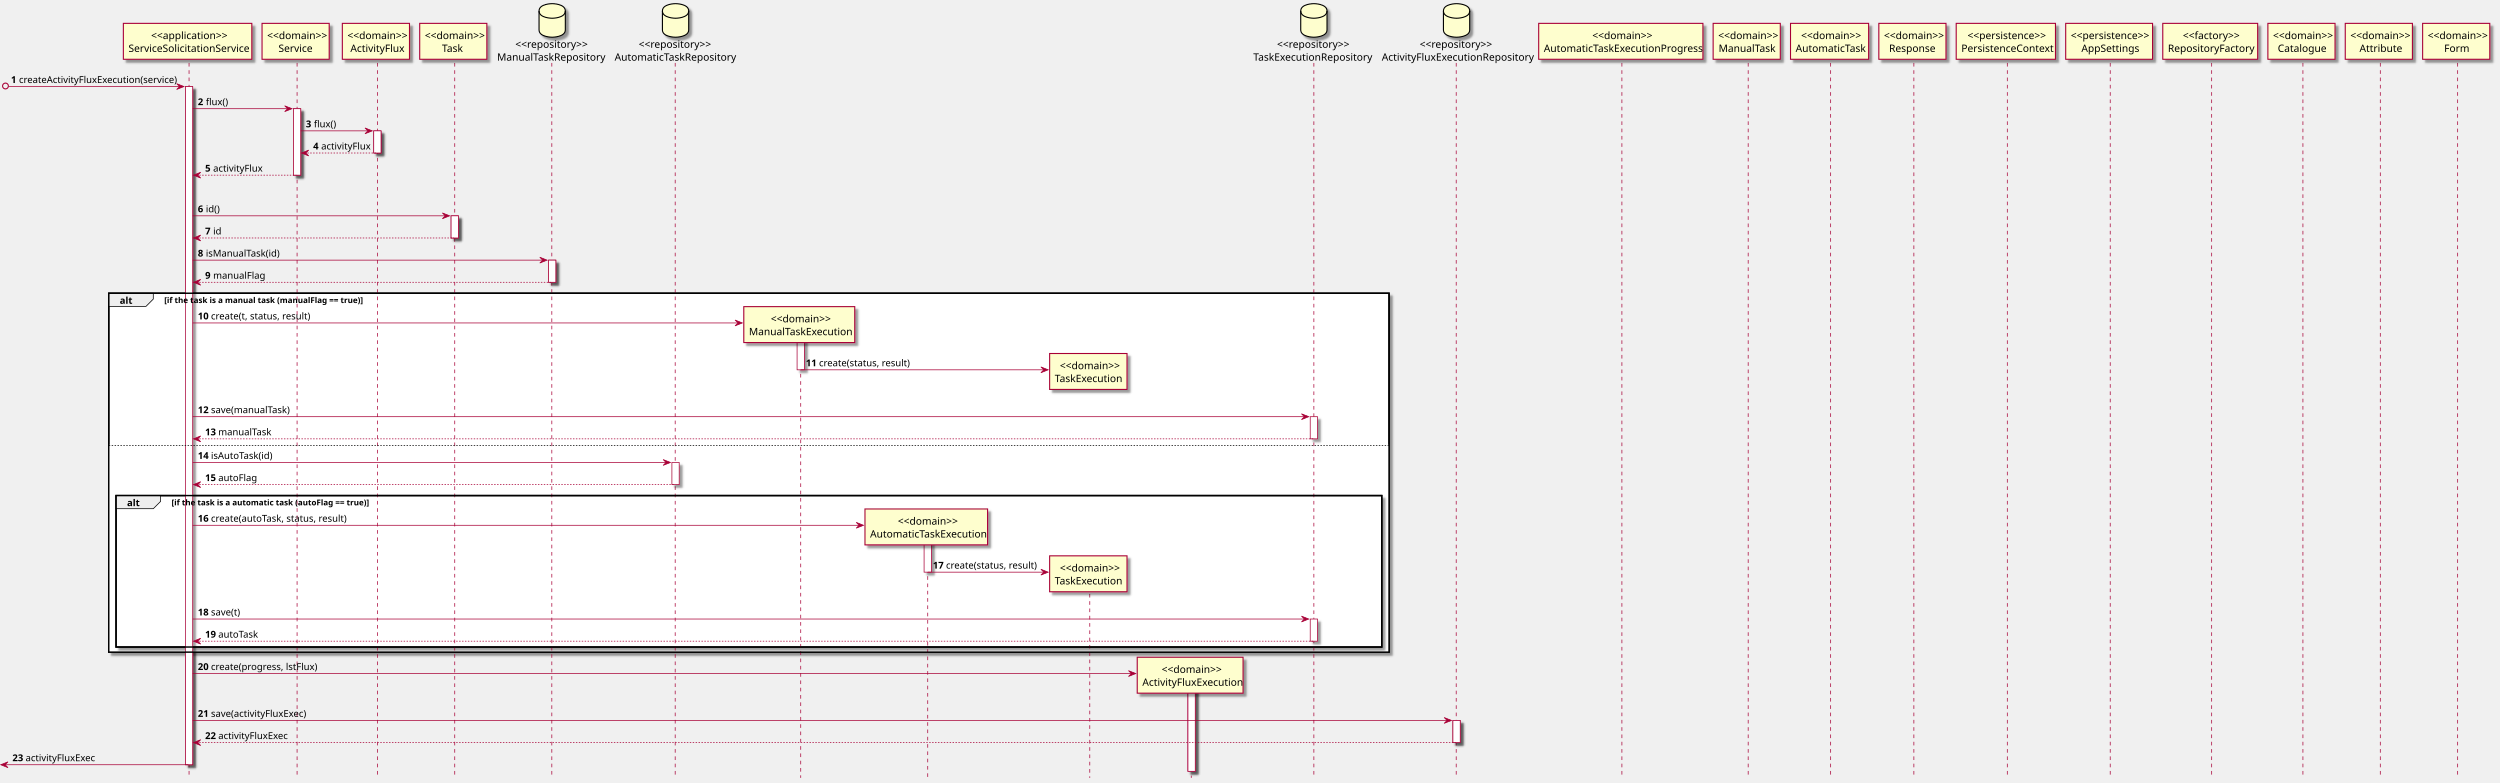
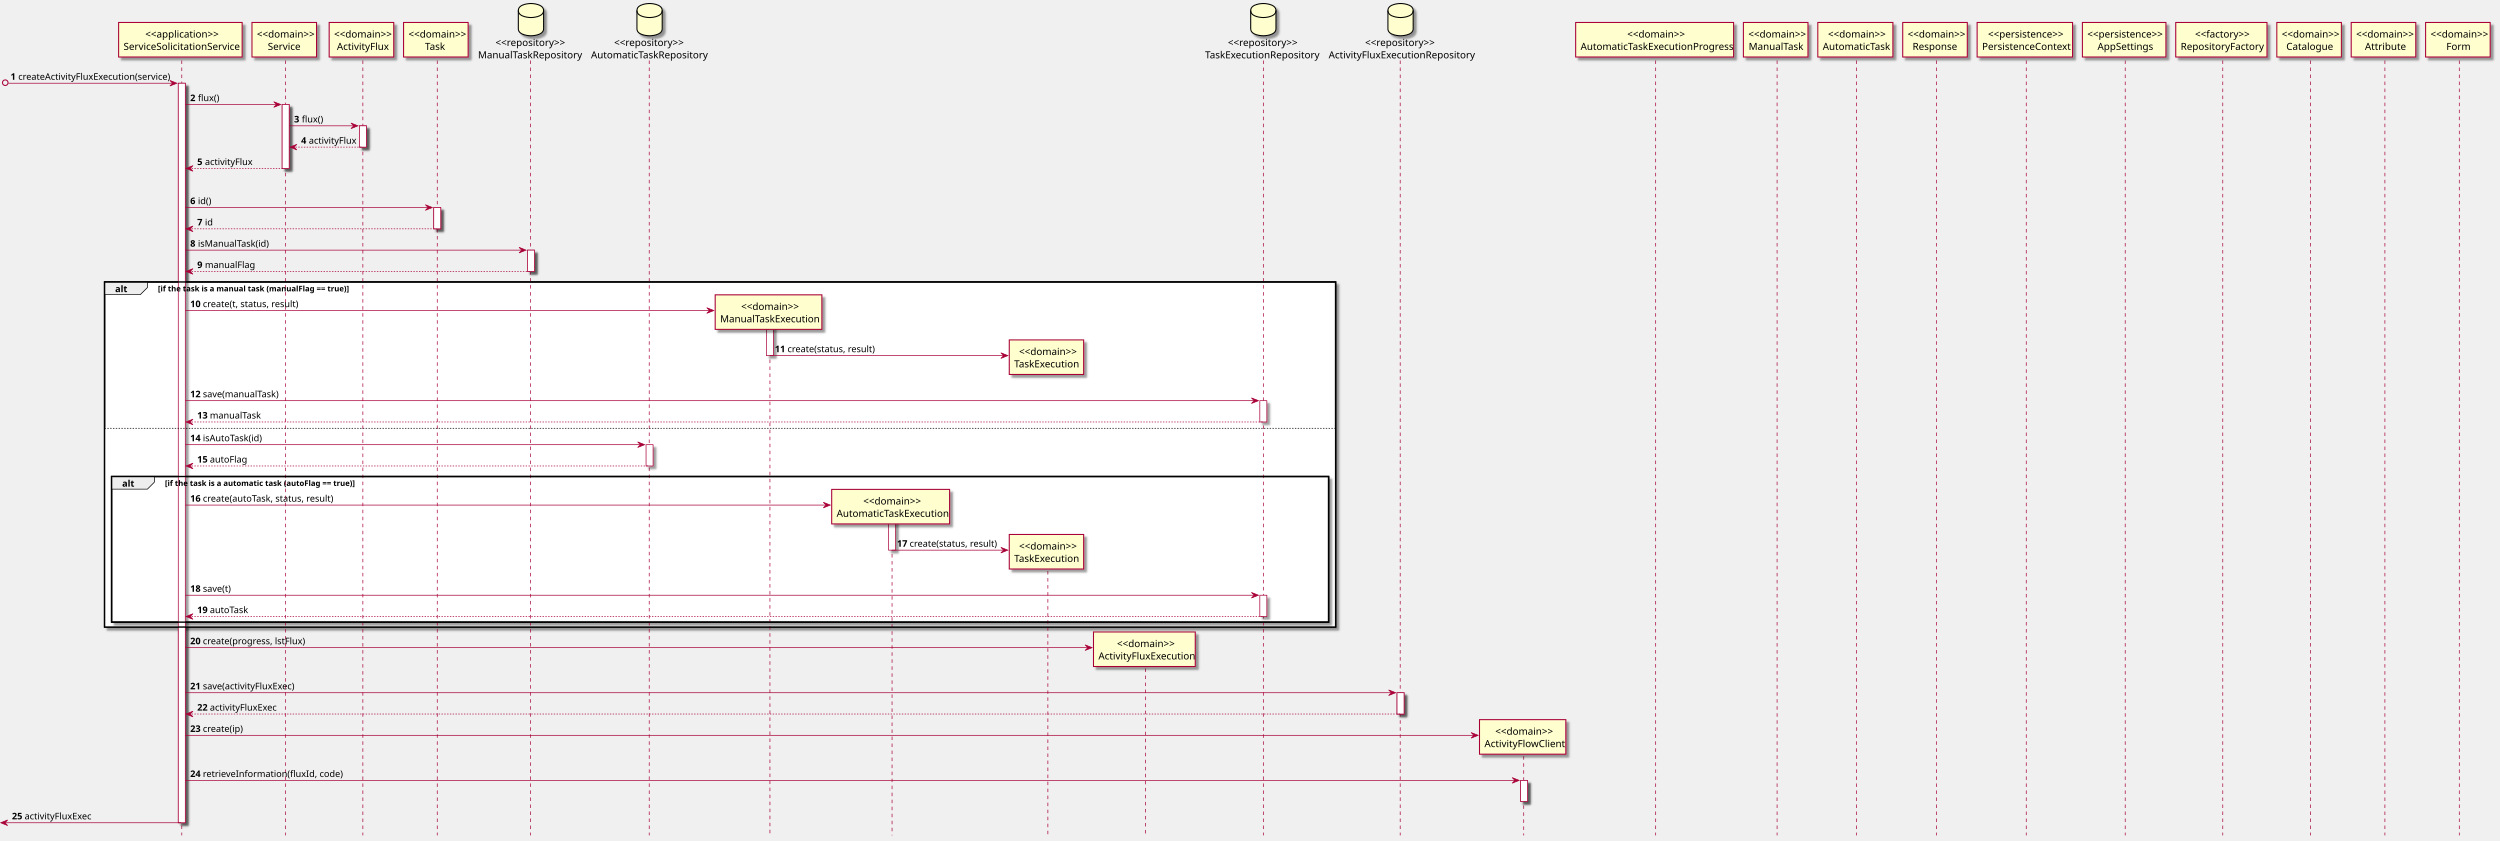
- <svg xmlns="http://www.w3.org/2000/svg" contentScriptType="application/ecmascript" contentStyleType="text/css" height="1072px" preserveAspectRatio="none" style="width:3425px;height:1072px;background:#FFFFFF;" version="1.1" viewBox="0 0 3425 1072" width="3425px" zoomAndPan="magnify">
+ <svg xmlns="http://www.w3.org/2000/svg" contentScriptType="application/ecmascript" contentStyleType="text/css" height="1197px" preserveAspectRatio="none" style="width:3562px;height:1197px;background:#FFFFFF;" version="1.1" viewBox="0 0 3562 1197" width="3562px" zoomAndPan="magnify">
  <defs>
-     <filter height="300%" id="f1fd97ewjuemfu" width="300%" x="-1" y="-1">
+     <filter height="300%" id="fqkq7a9bx0jxp" width="300%" x="-1" y="-1">
      <feGaussianBlur result="blurOut" stdDeviation="2.0" />
      <feColorMatrix in="blurOut" result="blurOut2" type="matrix" values="0 0 0 0 0 0 0 0 0 0 0 0 0 0 0 0 0 0 .4 0" />
      <feOffset dx="4.0" dy="4.0" in="blurOut2" result="blurOut3" />
      <feBlend in="SourceGraphic" in2="blurOut3" mode="normal" />
    </filter>
  </defs>
  <g>
-     <rect fill="#FFFFFF" filter="url(#f1fd97ewjuemfu)" height="929.125" style="stroke:#A80036;stroke-width:1.0;" width="10" x="254" y="118.57" />
-     <rect fill="#FFFFFF" filter="url(#f1fd97ewjuemfu)" height="91.055" style="stroke:#A80036;stroke-width:1.0;" width="10" x="402" y="148.922" />
-     <rect fill="#FFFFFF" filter="url(#f1fd97ewjuemfu)" height="30.352" style="stroke:#A80036;stroke-width:1.0;" width="10" x="512" y="179.273" />
-     <rect fill="#FFFFFF" filter="url(#f1fd97ewjuemfu)" height="30.352" style="stroke:#A80036;stroke-width:1.0;" width="10" x="618" y="295.68" />
-     <rect fill="#FFFFFF" filter="url(#f1fd97ewjuemfu)" height="30.352" style="stroke:#A80036;stroke-width:1.0;" width="10" x="751.5" y="356.383" />
-     <rect fill="#FFFFFF" filter="url(#f1fd97ewjuemfu)" height="30.352" style="stroke:#A80036;stroke-width:1.0;" width="10" x="920.5" y="633.578" />
-     <rect fill="#FFFFFF" filter="url(#f1fd97ewjuemfu)" height="54.219" style="stroke:#A80036;stroke-width:1.0;" width="10" x="1092" y="452.438" />
-     <rect fill="#FFFFFF" filter="url(#f1fd97ewjuemfu)" height="54.219" style="stroke:#A80036;stroke-width:1.0;" width="10" x="1266" y="729.633" />
-     <rect fill="#FFFFFF" filter="url(#f1fd97ewjuemfu)" height="123.922" style="stroke:#A80036;stroke-width:1.0;" width="10" x="1627.5" y="932.773" />
-     <rect fill="#FFFFFF" filter="url(#f1fd97ewjuemfu)" height="30.352" style="stroke:#A80036;stroke-width:1.0;" width="10" x="1795" y="570.875" />
-     <rect fill="#FFFFFF" filter="url(#f1fd97ewjuemfu)" height="30.352" style="stroke:#A80036;stroke-width:1.0;" width="10" x="1795" y="848.07" />
-     <rect fill="#FFFFFF" filter="url(#f1fd97ewjuemfu)" height="30.352" style="stroke:#A80036;stroke-width:1.0;" width="10" x="1990.5" y="986.992" />
-     <rect fill="#FFFFFF" filter="url(#f1fd97ewjuemfu)" height="491.688" style="stroke:#000000;stroke-width:2.0;" width="1754" x="149" y="401.734" />
+     <rect fill="#FFFFFF" filter="url(#fqkq7a9bx0jxp)" height="1053.695" style="stroke:#A80036;stroke-width:1.0;" width="10" x="254" y="118.57" />
+     <rect fill="#FFFFFF" filter="url(#fqkq7a9bx0jxp)" height="91.055" style="stroke:#A80036;stroke-width:1.0;" width="10" x="402" y="148.922" />
+     <rect fill="#FFFFFF" filter="url(#fqkq7a9bx0jxp)" height="30.352" style="stroke:#A80036;stroke-width:1.0;" width="10" x="512" y="179.273" />
+     <rect fill="#FFFFFF" filter="url(#fqkq7a9bx0jxp)" height="30.352" style="stroke:#A80036;stroke-width:1.0;" width="10" x="618" y="295.68" />
+     <rect fill="#FFFFFF" filter="url(#fqkq7a9bx0jxp)" height="30.352" style="stroke:#A80036;stroke-width:1.0;" width="10" x="751.5" y="356.383" />
+     <rect fill="#FFFFFF" filter="url(#fqkq7a9bx0jxp)" height="30.352" style="stroke:#A80036;stroke-width:1.0;" width="10" x="920.5" y="633.578" />
+     <rect fill="#FFFFFF" filter="url(#fqkq7a9bx0jxp)" height="54.219" style="stroke:#A80036;stroke-width:1.0;" width="10" x="1092" y="452.438" />
+     <rect fill="#FFFFFF" filter="url(#fqkq7a9bx0jxp)" height="54.219" style="stroke:#A80036;stroke-width:1.0;" width="10" x="1266" y="729.633" />
+     <rect fill="#FFFFFF" filter="url(#fqkq7a9bx0jxp)" height="30.352" style="stroke:#A80036;stroke-width:1.0;" width="10" x="1795" y="570.875" />
+     <rect fill="#FFFFFF" filter="url(#fqkq7a9bx0jxp)" height="30.352" style="stroke:#A80036;stroke-width:1.0;" width="10" x="1795" y="848.07" />
+     <rect fill="#FFFFFF" filter="url(#fqkq7a9bx0jxp)" height="30.352" style="stroke:#A80036;stroke-width:1.0;" width="10" x="1990.5" y="986.992" />
+     <rect fill="#FFFFFF" filter="url(#fqkq7a9bx0jxp)" height="30" style="stroke:#A80036;stroke-width:1.0;" width="10" x="2166.5" y="1111.914" />
+     <rect fill="#FFFFFF" filter="url(#fqkq7a9bx0jxp)" height="491.688" style="stroke:#000000;stroke-width:2.0;" width="1754" x="149" y="401.734" />
    <rect fill="#FFFFFF" height="284.195" style="stroke:none;stroke-width:1.0;" width="1754" x="149" y="609.227" />
-     <rect fill="#FFFFFF" filter="url(#f1fd97ewjuemfu)" height="207.492" style="stroke:#000000;stroke-width:2.0;" width="1734" x="159" y="678.93" />
-     <line style="stroke:#A80036;stroke-width:1.0;stroke-dasharray:5.0,5.0;" x1="259" x2="259" y1="86.219" y2="1065.695" />
-     <line style="stroke:#A80036;stroke-width:1.0;stroke-dasharray:5.0,5.0;" x1="407" x2="407" y1="86.219" y2="1065.695" />
-     <line style="stroke:#A80036;stroke-width:1.0;stroke-dasharray:5.0,5.0;" x1="517" x2="517" y1="86.219" y2="1065.695" />
-     <line style="stroke:#A80036;stroke-width:1.0;stroke-dasharray:5.0,5.0;" x1="623" x2="623" y1="86.219" y2="1065.695" />
-     <line style="stroke:#A80036;stroke-width:1.0;stroke-dasharray:5.0,5.0;" x1="756" x2="756" y1="86.219" y2="1065.695" />
-     <line style="stroke:#A80036;stroke-width:1.0;stroke-dasharray:5.0,5.0;" x1="925" x2="925" y1="86.219" y2="1065.695" />
-     <line style="stroke:#A80036;stroke-width:1.0;stroke-dasharray:5.0,5.0;" x1="1097" x2="1097" y1="462.195" y2="1065.695" />
-     <line style="stroke:#A80036;stroke-width:1.0;stroke-dasharray:5.0,5.0;" x1="1271" x2="1271" y1="739.391" y2="1065.695" />
-     <line style="stroke:#A80036;stroke-width:1.0;stroke-dasharray:5.0,5.0;" x1="1493" x2="1493" y1="803.609" y2="1065.695" />
-     <line style="stroke:#A80036;stroke-width:1.0;stroke-dasharray:5.0,5.0;" x1="1632" x2="1632" y1="942.531" y2="1065.695" />
-     <line style="stroke:#A80036;stroke-width:1.0;stroke-dasharray:5.0,5.0;" x1="1800" x2="1800" y1="86.219" y2="1065.695" />
-     <line style="stroke:#A80036;stroke-width:1.0;stroke-dasharray:5.0,5.0;" x1="1995" x2="1995" y1="86.219" y2="1065.695" />
-     <line style="stroke:#A80036;stroke-width:1.0;stroke-dasharray:5.0,5.0;" x1="2222" x2="2222" y1="86.219" y2="1065.695" />
-     <line style="stroke:#A80036;stroke-width:1.0;stroke-dasharray:5.0,5.0;" x1="2395" x2="2395" y1="86.219" y2="1065.695" />
-     <line style="stroke:#A80036;stroke-width:1.0;stroke-dasharray:5.0,5.0;" x1="2508" x2="2508" y1="86.219" y2="1065.695" />
-     <line style="stroke:#A80036;stroke-width:1.0;stroke-dasharray:5.0,5.0;" x1="2622" x2="2622" y1="86.219" y2="1065.695" />
-     <line style="stroke:#A80036;stroke-width:1.0;stroke-dasharray:5.0,5.0;" x1="2750" x2="2750" y1="86.219" y2="1065.695" />
-     <line style="stroke:#A80036;stroke-width:1.0;stroke-dasharray:5.0,5.0;" x1="2891" x2="2891" y1="86.219" y2="1065.695" />
-     <line style="stroke:#A80036;stroke-width:1.0;stroke-dasharray:5.0,5.0;" x1="3030" x2="3030" y1="86.219" y2="1065.695" />
-     <line style="stroke:#A80036;stroke-width:1.0;stroke-dasharray:5.0,5.0;" x1="3155" x2="3155" y1="86.219" y2="1065.695" />
-     <line style="stroke:#A80036;stroke-width:1.0;stroke-dasharray:5.0,5.0;" x1="3261" x2="3261" y1="86.219" y2="1065.695" />
-     <line style="stroke:#A80036;stroke-width:1.0;stroke-dasharray:5.0,5.0;" x1="3367" x2="3367" y1="86.219" y2="1065.695" />
-     <rect fill="#FEFECE" filter="url(#f1fd97ewjuemfu)" height="49.219" style="stroke:#A80036;stroke-width:1.5;" width="176" x="169" y="32" />
+     <rect fill="#FFFFFF" filter="url(#fqkq7a9bx0jxp)" height="207.492" style="stroke:#000000;stroke-width:2.0;" width="1734" x="159" y="678.93" />
+     <line style="stroke:#A80036;stroke-width:1.0;stroke-dasharray:5.0,5.0;" x1="259" x2="259" y1="86.219" y2="1190.266" />
+     <line style="stroke:#A80036;stroke-width:1.0;stroke-dasharray:5.0,5.0;" x1="407" x2="407" y1="86.219" y2="1190.266" />
+     <line style="stroke:#A80036;stroke-width:1.0;stroke-dasharray:5.0,5.0;" x1="517" x2="517" y1="86.219" y2="1190.266" />
+     <line style="stroke:#A80036;stroke-width:1.0;stroke-dasharray:5.0,5.0;" x1="623" x2="623" y1="86.219" y2="1190.266" />
+     <line style="stroke:#A80036;stroke-width:1.0;stroke-dasharray:5.0,5.0;" x1="756" x2="756" y1="86.219" y2="1190.266" />
+     <line style="stroke:#A80036;stroke-width:1.0;stroke-dasharray:5.0,5.0;" x1="925" x2="925" y1="86.219" y2="1190.266" />
+     <line style="stroke:#A80036;stroke-width:1.0;stroke-dasharray:5.0,5.0;" x1="1097" x2="1097" y1="462.195" y2="1190.266" />
+     <line style="stroke:#A80036;stroke-width:1.0;stroke-dasharray:5.0,5.0;" x1="1271" x2="1271" y1="739.391" y2="1190.266" />
+     <line style="stroke:#A80036;stroke-width:1.0;stroke-dasharray:5.0,5.0;" x1="1493" x2="1493" y1="803.609" y2="1190.266" />
+     <line style="stroke:#A80036;stroke-width:1.0;stroke-dasharray:5.0,5.0;" x1="1632" x2="1632" y1="942.531" y2="1190.266" />
+     <line style="stroke:#A80036;stroke-width:1.0;stroke-dasharray:5.0,5.0;" x1="1800" x2="1800" y1="86.219" y2="1190.266" />
+     <line style="stroke:#A80036;stroke-width:1.0;stroke-dasharray:5.0,5.0;" x1="1995" x2="1995" y1="86.219" y2="1190.266" />
+     <line style="stroke:#A80036;stroke-width:1.0;stroke-dasharray:5.0,5.0;" x1="2171" x2="2171" y1="1067.453" y2="1190.266" />
+     <line style="stroke:#A80036;stroke-width:1.0;stroke-dasharray:5.0,5.0;" x1="2359" x2="2359" y1="86.219" y2="1190.266" />
+     <line style="stroke:#A80036;stroke-width:1.0;stroke-dasharray:5.0,5.0;" x1="2532" x2="2532" y1="86.219" y2="1190.266" />
+     <line style="stroke:#A80036;stroke-width:1.0;stroke-dasharray:5.0,5.0;" x1="2645" x2="2645" y1="86.219" y2="1190.266" />
+     <line style="stroke:#A80036;stroke-width:1.0;stroke-dasharray:5.0,5.0;" x1="2759" x2="2759" y1="86.219" y2="1190.266" />
+     <line style="stroke:#A80036;stroke-width:1.0;stroke-dasharray:5.0,5.0;" x1="2887" x2="2887" y1="86.219" y2="1190.266" />
+     <line style="stroke:#A80036;stroke-width:1.0;stroke-dasharray:5.0,5.0;" x1="3028" x2="3028" y1="86.219" y2="1190.266" />
+     <line style="stroke:#A80036;stroke-width:1.0;stroke-dasharray:5.0,5.0;" x1="3167" x2="3167" y1="86.219" y2="1190.266" />
+     <line style="stroke:#A80036;stroke-width:1.0;stroke-dasharray:5.0,5.0;" x1="3292" x2="3292" y1="86.219" y2="1190.266" />
+     <line style="stroke:#A80036;stroke-width:1.0;stroke-dasharray:5.0,5.0;" x1="3398" x2="3398" y1="86.219" y2="1190.266" />
+     <line style="stroke:#A80036;stroke-width:1.0;stroke-dasharray:5.0,5.0;" x1="3504" x2="3504" y1="86.219" y2="1190.266" />
+     <rect fill="#FEFECE" filter="url(#fqkq7a9bx0jxp)" height="49.219" style="stroke:#A80036;stroke-width:1.5;" width="176" x="169" y="32" />
    <text fill="#000000" font-family="sans-serif" font-size="14" lengthAdjust="spacing" textLength="100" x="207" y="53.533">&lt;&lt;application&gt;&gt;</text>
    <text fill="#000000" font-family="sans-serif" font-size="14" lengthAdjust="spacing" textLength="162" x="176" y="71.143">ServiceSolicitationService</text>
-     <rect fill="#FEFECE" filter="url(#f1fd97ewjuemfu)" height="49.219" style="stroke:#A80036;stroke-width:1.5;" width="92" x="359" y="32" />
+     <rect fill="#FEFECE" filter="url(#fqkq7a9bx0jxp)" height="49.219" style="stroke:#A80036;stroke-width:1.5;" width="92" x="359" y="32" />
    <text fill="#000000" font-family="sans-serif" font-size="14" lengthAdjust="spacing" textLength="78" x="366" y="53.533">&lt;&lt;domain&gt;&gt;</text>
    <text fill="#000000" font-family="sans-serif" font-size="14" lengthAdjust="spacing" textLength="47" x="381.5" y="71.143">Service</text>
-     <rect fill="#FEFECE" filter="url(#f1fd97ewjuemfu)" height="49.219" style="stroke:#A80036;stroke-width:1.5;" width="92" x="469" y="32" />
+     <rect fill="#FEFECE" filter="url(#fqkq7a9bx0jxp)" height="49.219" style="stroke:#A80036;stroke-width:1.5;" width="92" x="469" y="32" />
    <text fill="#000000" font-family="sans-serif" font-size="14" lengthAdjust="spacing" textLength="78" x="476" y="53.533">&lt;&lt;domain&gt;&gt;</text>
    <text fill="#000000" font-family="sans-serif" font-size="14" lengthAdjust="spacing" textLength="70" x="480" y="71.143">ActivityFlux</text>
-     <rect fill="#FEFECE" filter="url(#f1fd97ewjuemfu)" height="49.219" style="stroke:#A80036;stroke-width:1.5;" width="92" x="575" y="32" />
+     <rect fill="#FEFECE" filter="url(#fqkq7a9bx0jxp)" height="49.219" style="stroke:#A80036;stroke-width:1.5;" width="92" x="575" y="32" />
    <text fill="#000000" font-family="sans-serif" font-size="14" lengthAdjust="spacing" textLength="78" x="582" y="53.533">&lt;&lt;domain&gt;&gt;</text>
    <text fill="#000000" font-family="sans-serif" font-size="14" lengthAdjust="spacing" textLength="31" x="605.5" y="71.143">Task</text>
    <text fill="#000000" font-family="sans-serif" font-size="14" lengthAdjust="spacing" textLength="95" x="706" y="65.533">&lt;&lt;repository&gt;&gt;</text>
    <text fill="#000000" font-family="sans-serif" font-size="14" lengthAdjust="spacing" textLength="145" x="681" y="83.143">ManualTaskRepository</text>
-     <path d="M738.5,15 C738.5,5 756.5,5 756.5,5 C756.5,5 774.5,5 774.5,15 L774.5,41 C774.5,51 756.5,51 756.5,51 C756.5,51 738.5,51 738.5,41 L738.5,15 " fill="#FEFECE" filter="url(#f1fd97ewjuemfu)" style="stroke:#000000;stroke-width:1.5;" />
+     <path d="M738.5,15 C738.5,5 756.5,5 756.5,5 C756.5,5 774.5,5 774.5,15 L774.5,41 C774.5,51 756.5,51 756.5,51 C756.5,51 738.5,51 738.5,41 L738.5,15 " fill="#FEFECE" filter="url(#fqkq7a9bx0jxp)" style="stroke:#000000;stroke-width:1.5;" />
    <path d="M738.5,15 C738.5,25 756.5,25 756.5,25 C756.5,25 774.5,25 774.5,15 " fill="none" style="stroke:#000000;stroke-width:1.5;" />
    <text fill="#000000" font-family="sans-serif" font-size="14" lengthAdjust="spacing" textLength="95" x="875" y="65.533">&lt;&lt;repository&gt;&gt;</text>
    <text fill="#000000" font-family="sans-serif" font-size="14" lengthAdjust="spacing" textLength="161" x="842" y="83.143">AutomaticTaskRepository</text>
-     <path d="M907.5,15 C907.5,5 925.5,5 925.5,5 C925.5,5 943.5,5 943.5,15 L943.5,41 C943.5,51 925.5,51 925.5,51 C925.5,51 907.5,51 907.5,41 L907.5,15 " fill="#FEFECE" filter="url(#f1fd97ewjuemfu)" style="stroke:#000000;stroke-width:1.5;" />
+     <path d="M907.5,15 C907.5,5 925.5,5 925.5,5 C925.5,5 943.5,5 943.5,15 L943.5,41 C943.5,51 925.5,51 925.5,51 C925.5,51 907.5,51 907.5,41 L907.5,15 " fill="#FEFECE" filter="url(#fqkq7a9bx0jxp)" style="stroke:#000000;stroke-width:1.5;" />
    <path d="M907.5,15 C907.5,25 925.5,25 925.5,25 C925.5,25 943.5,25 943.5,15 " fill="none" style="stroke:#000000;stroke-width:1.5;" />
    <text fill="#000000" font-family="sans-serif" font-size="14" lengthAdjust="spacing" textLength="95" x="1749.5" y="65.533">&lt;&lt;repository&gt;&gt;</text>
    <text fill="#000000" font-family="sans-serif" font-size="14" lengthAdjust="spacing" textLength="160" x="1717" y="83.143">TaskExecutionRepository</text>
-     <path d="M1782,15 C1782,5 1800,5 1800,5 C1800,5 1818,5 1818,15 L1818,41 C1818,51 1800,51 1800,51 C1800,51 1782,51 1782,41 L1782,15 " fill="#FEFECE" filter="url(#f1fd97ewjuemfu)" style="stroke:#000000;stroke-width:1.5;" />
+     <path d="M1782,15 C1782,5 1800,5 1800,5 C1800,5 1818,5 1818,15 L1818,41 C1818,51 1800,51 1800,51 C1800,51 1782,51 1782,41 L1782,15 " fill="#FEFECE" filter="url(#fqkq7a9bx0jxp)" style="stroke:#000000;stroke-width:1.5;" />
    <path d="M1782,15 C1782,25 1800,25 1800,25 C1800,25 1818,25 1818,15 " fill="none" style="stroke:#000000;stroke-width:1.5;" />
    <text fill="#000000" font-family="sans-serif" font-size="14" lengthAdjust="spacing" textLength="95" x="1945" y="65.533">&lt;&lt;repository&gt;&gt;</text>
    <text fill="#000000" font-family="sans-serif" font-size="14" lengthAdjust="spacing" textLength="199" x="1893" y="83.143">ActivityFluxExecutionRepository</text>
-     <path d="M1977.5,15 C1977.5,5 1995.5,5 1995.5,5 C1995.5,5 2013.5,5 2013.5,15 L2013.5,41 C2013.5,51 1995.5,51 1995.5,51 C1995.5,51 1977.5,51 1977.5,41 L1977.5,15 " fill="#FEFECE" filter="url(#f1fd97ewjuemfu)" style="stroke:#000000;stroke-width:1.5;" />
+     <path d="M1977.5,15 C1977.5,5 1995.5,5 1995.5,5 C1995.5,5 2013.5,5 2013.5,15 L2013.5,41 C2013.5,51 1995.5,51 1995.5,51 C1995.5,51 1977.5,51 1977.5,41 L1977.5,15 " fill="#FEFECE" filter="url(#fqkq7a9bx0jxp)" style="stroke:#000000;stroke-width:1.5;" />
    <path d="M1977.5,15 C1977.5,25 1995.5,25 1995.5,25 C1995.5,25 2013.5,25 2013.5,15 " fill="none" style="stroke:#000000;stroke-width:1.5;" />
-     <rect fill="#FEFECE" filter="url(#f1fd97ewjuemfu)" height="49.219" style="stroke:#A80036;stroke-width:1.5;" width="225" x="2108" y="32" />
-     <text fill="#000000" font-family="sans-serif" font-size="14" lengthAdjust="spacing" textLength="78" x="2181.5" y="53.533">&lt;&lt;domain&gt;&gt;</text>
-     <text fill="#000000" font-family="sans-serif" font-size="14" lengthAdjust="spacing" textLength="211" x="2115" y="71.143">AutomaticTaskExecutionProgress</text>
-     <rect fill="#FEFECE" filter="url(#f1fd97ewjuemfu)" height="49.219" style="stroke:#A80036;stroke-width:1.5;" width="92" x="2347" y="32" />
-     <text fill="#000000" font-family="sans-serif" font-size="14" lengthAdjust="spacing" textLength="78" x="2354" y="53.533">&lt;&lt;domain&gt;&gt;</text>
-     <text fill="#000000" font-family="sans-serif" font-size="14" lengthAdjust="spacing" textLength="77" x="2354.5" y="71.143">ManualTask</text>
-     <rect fill="#FEFECE" filter="url(#f1fd97ewjuemfu)" height="49.219" style="stroke:#A80036;stroke-width:1.5;" width="107" x="2453" y="32" />
-     <text fill="#000000" font-family="sans-serif" font-size="14" lengthAdjust="spacing" textLength="78" x="2467.5" y="53.533">&lt;&lt;domain&gt;&gt;</text>
-     <text fill="#000000" font-family="sans-serif" font-size="14" lengthAdjust="spacing" textLength="93" x="2460" y="71.143">AutomaticTask</text>
-     <rect fill="#FEFECE" filter="url(#f1fd97ewjuemfu)" height="49.219" style="stroke:#A80036;stroke-width:1.5;" width="92" x="2574" y="32" />
-     <text fill="#000000" font-family="sans-serif" font-size="14" lengthAdjust="spacing" textLength="78" x="2581" y="53.533">&lt;&lt;domain&gt;&gt;</text>
-     <text fill="#000000" font-family="sans-serif" font-size="14" lengthAdjust="spacing" textLength="64" x="2588" y="71.143">Response</text>
-     <rect fill="#FEFECE" filter="url(#f1fd97ewjuemfu)" height="49.219" style="stroke:#A80036;stroke-width:1.5;" width="136" x="2680" y="32" />
-     <text fill="#000000" font-family="sans-serif" font-size="14" lengthAdjust="spacing" textLength="105" x="2695.5" y="53.533">&lt;&lt;persistence&gt;&gt;</text>
-     <text fill="#000000" font-family="sans-serif" font-size="14" lengthAdjust="spacing" textLength="122" x="2687" y="71.143">PersistenceContext</text>
-     <rect fill="#FEFECE" filter="url(#f1fd97ewjuemfu)" height="49.219" style="stroke:#A80036;stroke-width:1.5;" width="119" x="2830" y="32" />
-     <text fill="#000000" font-family="sans-serif" font-size="14" lengthAdjust="spacing" textLength="105" x="2837" y="53.533">&lt;&lt;persistence&gt;&gt;</text>
-     <text fill="#000000" font-family="sans-serif" font-size="14" lengthAdjust="spacing" textLength="76" x="2851.5" y="71.143">AppSettings</text>
-     <rect fill="#FEFECE" filter="url(#f1fd97ewjuemfu)" height="49.219" style="stroke:#A80036;stroke-width:1.5;" width="130" x="2963" y="32" />
-     <text fill="#000000" font-family="sans-serif" font-size="14" lengthAdjust="spacing" textLength="75" x="2990.5" y="53.533">&lt;&lt;factory&gt;&gt;</text>
-     <text fill="#000000" font-family="sans-serif" font-size="14" lengthAdjust="spacing" textLength="116" x="2970" y="71.143">RepositoryFactory</text>
-     <rect fill="#FEFECE" filter="url(#f1fd97ewjuemfu)" height="49.219" style="stroke:#A80036;stroke-width:1.5;" width="92" x="3107" y="32" />
-     <text fill="#000000" font-family="sans-serif" font-size="14" lengthAdjust="spacing" textLength="78" x="3114" y="53.533">&lt;&lt;domain&gt;&gt;</text>
-     <text fill="#000000" font-family="sans-serif" font-size="14" lengthAdjust="spacing" textLength="65" x="3120.5" y="71.143">Catalogue</text>
-     <rect fill="#FEFECE" filter="url(#f1fd97ewjuemfu)" height="49.219" style="stroke:#A80036;stroke-width:1.5;" width="92" x="3213" y="32" />
-     <text fill="#000000" font-family="sans-serif" font-size="14" lengthAdjust="spacing" textLength="78" x="3220" y="53.533">&lt;&lt;domain&gt;&gt;</text>
-     <text fill="#000000" font-family="sans-serif" font-size="14" lengthAdjust="spacing" textLength="53" x="3232.5" y="71.143">Attribute</text>
-     <rect fill="#FEFECE" filter="url(#f1fd97ewjuemfu)" height="49.219" style="stroke:#A80036;stroke-width:1.5;" width="92" x="3319" y="32" />
-     <text fill="#000000" font-family="sans-serif" font-size="14" lengthAdjust="spacing" textLength="78" x="3326" y="53.533">&lt;&lt;domain&gt;&gt;</text>
-     <text fill="#000000" font-family="sans-serif" font-size="14" lengthAdjust="spacing" textLength="33" x="3348.5" y="71.143">Form</text>
-     <rect fill="#FFFFFF" filter="url(#f1fd97ewjuemfu)" height="929.125" style="stroke:#A80036;stroke-width:1.0;" width="10" x="254" y="118.57" />
-     <rect fill="#FFFFFF" filter="url(#f1fd97ewjuemfu)" height="91.055" style="stroke:#A80036;stroke-width:1.0;" width="10" x="402" y="148.922" />
-     <rect fill="#FFFFFF" filter="url(#f1fd97ewjuemfu)" height="30.352" style="stroke:#A80036;stroke-width:1.0;" width="10" x="512" y="179.273" />
-     <rect fill="#FFFFFF" filter="url(#f1fd97ewjuemfu)" height="30.352" style="stroke:#A80036;stroke-width:1.0;" width="10" x="618" y="295.68" />
-     <rect fill="#FFFFFF" filter="url(#f1fd97ewjuemfu)" height="30.352" style="stroke:#A80036;stroke-width:1.0;" width="10" x="751.5" y="356.383" />
-     <rect fill="#FFFFFF" filter="url(#f1fd97ewjuemfu)" height="30.352" style="stroke:#A80036;stroke-width:1.0;" width="10" x="920.5" y="633.578" />
-     <rect fill="#FFFFFF" filter="url(#f1fd97ewjuemfu)" height="54.219" style="stroke:#A80036;stroke-width:1.0;" width="10" x="1092" y="452.438" />
-     <rect fill="#FFFFFF" filter="url(#f1fd97ewjuemfu)" height="54.219" style="stroke:#A80036;stroke-width:1.0;" width="10" x="1266" y="729.633" />
-     <rect fill="#FFFFFF" filter="url(#f1fd97ewjuemfu)" height="123.922" style="stroke:#A80036;stroke-width:1.0;" width="10" x="1627.5" y="932.773" />
-     <rect fill="#FFFFFF" filter="url(#f1fd97ewjuemfu)" height="30.352" style="stroke:#A80036;stroke-width:1.0;" width="10" x="1795" y="570.875" />
-     <rect fill="#FFFFFF" filter="url(#f1fd97ewjuemfu)" height="30.352" style="stroke:#A80036;stroke-width:1.0;" width="10" x="1795" y="848.07" />
-     <rect fill="#FFFFFF" filter="url(#f1fd97ewjuemfu)" height="30.352" style="stroke:#A80036;stroke-width:1.0;" width="10" x="1990.5" y="986.992" />
+     <rect fill="#FEFECE" filter="url(#fqkq7a9bx0jxp)" height="49.219" style="stroke:#A80036;stroke-width:1.5;" width="225" x="2245" y="32" />
+     <text fill="#000000" font-family="sans-serif" font-size="14" lengthAdjust="spacing" textLength="78" x="2318.5" y="53.533">&lt;&lt;domain&gt;&gt;</text>
+     <text fill="#000000" font-family="sans-serif" font-size="14" lengthAdjust="spacing" textLength="211" x="2252" y="71.143">AutomaticTaskExecutionProgress</text>
+     <rect fill="#FEFECE" filter="url(#fqkq7a9bx0jxp)" height="49.219" style="stroke:#A80036;stroke-width:1.5;" width="92" x="2484" y="32" />
+     <text fill="#000000" font-family="sans-serif" font-size="14" lengthAdjust="spacing" textLength="78" x="2491" y="53.533">&lt;&lt;domain&gt;&gt;</text>
+     <text fill="#000000" font-family="sans-serif" font-size="14" lengthAdjust="spacing" textLength="77" x="2491.5" y="71.143">ManualTask</text>
+     <rect fill="#FEFECE" filter="url(#fqkq7a9bx0jxp)" height="49.219" style="stroke:#A80036;stroke-width:1.5;" width="107" x="2590" y="32" />
+     <text fill="#000000" font-family="sans-serif" font-size="14" lengthAdjust="spacing" textLength="78" x="2604.5" y="53.533">&lt;&lt;domain&gt;&gt;</text>
+     <text fill="#000000" font-family="sans-serif" font-size="14" lengthAdjust="spacing" textLength="93" x="2597" y="71.143">AutomaticTask</text>
+     <rect fill="#FEFECE" filter="url(#fqkq7a9bx0jxp)" height="49.219" style="stroke:#A80036;stroke-width:1.5;" width="92" x="2711" y="32" />
+     <text fill="#000000" font-family="sans-serif" font-size="14" lengthAdjust="spacing" textLength="78" x="2718" y="53.533">&lt;&lt;domain&gt;&gt;</text>
+     <text fill="#000000" font-family="sans-serif" font-size="14" lengthAdjust="spacing" textLength="64" x="2725" y="71.143">Response</text>
+     <rect fill="#FEFECE" filter="url(#fqkq7a9bx0jxp)" height="49.219" style="stroke:#A80036;stroke-width:1.5;" width="136" x="2817" y="32" />
+     <text fill="#000000" font-family="sans-serif" font-size="14" lengthAdjust="spacing" textLength="105" x="2832.5" y="53.533">&lt;&lt;persistence&gt;&gt;</text>
+     <text fill="#000000" font-family="sans-serif" font-size="14" lengthAdjust="spacing" textLength="122" x="2824" y="71.143">PersistenceContext</text>
+     <rect fill="#FEFECE" filter="url(#fqkq7a9bx0jxp)" height="49.219" style="stroke:#A80036;stroke-width:1.5;" width="119" x="2967" y="32" />
+     <text fill="#000000" font-family="sans-serif" font-size="14" lengthAdjust="spacing" textLength="105" x="2974" y="53.533">&lt;&lt;persistence&gt;&gt;</text>
+     <text fill="#000000" font-family="sans-serif" font-size="14" lengthAdjust="spacing" textLength="76" x="2988.5" y="71.143">AppSettings</text>
+     <rect fill="#FEFECE" filter="url(#fqkq7a9bx0jxp)" height="49.219" style="stroke:#A80036;stroke-width:1.5;" width="130" x="3100" y="32" />
+     <text fill="#000000" font-family="sans-serif" font-size="14" lengthAdjust="spacing" textLength="75" x="3127.5" y="53.533">&lt;&lt;factory&gt;&gt;</text>
+     <text fill="#000000" font-family="sans-serif" font-size="14" lengthAdjust="spacing" textLength="116" x="3107" y="71.143">RepositoryFactory</text>
+     <rect fill="#FEFECE" filter="url(#fqkq7a9bx0jxp)" height="49.219" style="stroke:#A80036;stroke-width:1.5;" width="92" x="3244" y="32" />
+     <text fill="#000000" font-family="sans-serif" font-size="14" lengthAdjust="spacing" textLength="78" x="3251" y="53.533">&lt;&lt;domain&gt;&gt;</text>
+     <text fill="#000000" font-family="sans-serif" font-size="14" lengthAdjust="spacing" textLength="65" x="3257.5" y="71.143">Catalogue</text>
+     <rect fill="#FEFECE" filter="url(#fqkq7a9bx0jxp)" height="49.219" style="stroke:#A80036;stroke-width:1.5;" width="92" x="3350" y="32" />
+     <text fill="#000000" font-family="sans-serif" font-size="14" lengthAdjust="spacing" textLength="78" x="3357" y="53.533">&lt;&lt;domain&gt;&gt;</text>
+     <text fill="#000000" font-family="sans-serif" font-size="14" lengthAdjust="spacing" textLength="53" x="3369.5" y="71.143">Attribute</text>
+     <rect fill="#FEFECE" filter="url(#fqkq7a9bx0jxp)" height="49.219" style="stroke:#A80036;stroke-width:1.5;" width="92" x="3456" y="32" />
+     <text fill="#000000" font-family="sans-serif" font-size="14" lengthAdjust="spacing" textLength="78" x="3463" y="53.533">&lt;&lt;domain&gt;&gt;</text>
+     <text fill="#000000" font-family="sans-serif" font-size="14" lengthAdjust="spacing" textLength="33" x="3485.5" y="71.143">Form</text>
+     <rect fill="#FFFFFF" filter="url(#fqkq7a9bx0jxp)" height="1053.695" style="stroke:#A80036;stroke-width:1.0;" width="10" x="254" y="118.57" />
+     <rect fill="#FFFFFF" filter="url(#fqkq7a9bx0jxp)" height="91.055" style="stroke:#A80036;stroke-width:1.0;" width="10" x="402" y="148.922" />
+     <rect fill="#FFFFFF" filter="url(#fqkq7a9bx0jxp)" height="30.352" style="stroke:#A80036;stroke-width:1.0;" width="10" x="512" y="179.273" />
+     <rect fill="#FFFFFF" filter="url(#fqkq7a9bx0jxp)" height="30.352" style="stroke:#A80036;stroke-width:1.0;" width="10" x="618" y="295.68" />
+     <rect fill="#FFFFFF" filter="url(#fqkq7a9bx0jxp)" height="30.352" style="stroke:#A80036;stroke-width:1.0;" width="10" x="751.5" y="356.383" />
+     <rect fill="#FFFFFF" filter="url(#fqkq7a9bx0jxp)" height="30.352" style="stroke:#A80036;stroke-width:1.0;" width="10" x="920.5" y="633.578" />
+     <rect fill="#FFFFFF" filter="url(#fqkq7a9bx0jxp)" height="54.219" style="stroke:#A80036;stroke-width:1.0;" width="10" x="1092" y="452.438" />
+     <rect fill="#FFFFFF" filter="url(#fqkq7a9bx0jxp)" height="54.219" style="stroke:#A80036;stroke-width:1.0;" width="10" x="1266" y="729.633" />
+     <rect fill="#FFFFFF" filter="url(#fqkq7a9bx0jxp)" height="30.352" style="stroke:#A80036;stroke-width:1.0;" width="10" x="1795" y="570.875" />
+     <rect fill="#FFFFFF" filter="url(#fqkq7a9bx0jxp)" height="30.352" style="stroke:#A80036;stroke-width:1.0;" width="10" x="1795" y="848.07" />
+     <rect fill="#FFFFFF" filter="url(#fqkq7a9bx0jxp)" height="30.352" style="stroke:#A80036;stroke-width:1.0;" width="10" x="1990.5" y="986.992" />
+     <rect fill="#FFFFFF" filter="url(#fqkq7a9bx0jxp)" height="30" style="stroke:#A80036;stroke-width:1.0;" width="10" x="2166.5" y="1111.914" />
    <ellipse cx="7.5" cy="117.82" rx="4" ry="4" style="stroke:#A80036;stroke-width:1.5;fill:none;" />
    <polygon fill="#A80036" points="242,114.57,252,118.57,242,122.57,246,118.57" style="stroke:#A80036;stroke-width:1.0;" />
    <line style="stroke:#A80036;stroke-width:1.0;" x1="12" x2="248" y1="118.57" y2="118.57" />
    <text fill="#000000" font-family="sans-serif" font-size="13" font-weight="bold" lengthAdjust="spacing" textLength="7" x="15" y="113.714">1</text>
    <text fill="#000000" font-family="sans-serif" font-size="13" lengthAdjust="spacing" textLength="209" x="26" y="113.714">createActivityFluxExecution(service)</text>
    <polygon fill="#A80036" points="390,144.922,400,148.922,390,152.922,394,148.922" style="stroke:#A80036;stroke-width:1.0;" />
    <line style="stroke:#A80036;stroke-width:1.0;" x1="264" x2="396" y1="148.922" y2="148.922" />
    <text fill="#000000" font-family="sans-serif" font-size="13" font-weight="bold" lengthAdjust="spacing" textLength="7" x="271" y="144.065">2</text>
    <text fill="#000000" font-family="sans-serif" font-size="13" lengthAdjust="spacing" textLength="28" x="282" y="144.065">flux()</text>
    <polygon fill="#A80036" points="500,175.273,510,179.273,500,183.273,504,179.273" style="stroke:#A80036;stroke-width:1.0;" />
    <line style="stroke:#A80036;stroke-width:1.0;" x1="412" x2="506" y1="179.273" y2="179.273" />
    <text fill="#000000" font-family="sans-serif" font-size="13" font-weight="bold" lengthAdjust="spacing" textLength="7" x="419" y="174.417">3</text>
    <text fill="#000000" font-family="sans-serif" font-size="13" lengthAdjust="spacing" textLength="28" x="430" y="174.417">flux()</text>
    <polygon fill="#A80036" points="423,205.625,413,209.625,423,213.625,419,209.625" style="stroke:#A80036;stroke-width:1.0;" />
    <line style="stroke:#A80036;stroke-width:1.0;stroke-dasharray:2.0,2.0;" x1="417" x2="516" y1="209.625" y2="209.625" />
    <text fill="#000000" font-family="sans-serif" font-size="13" font-weight="bold" lengthAdjust="spacing" textLength="7" x="429" y="204.769">4</text>
    <text fill="#000000" font-family="sans-serif" font-size="13" lengthAdjust="spacing" textLength="65" x="440" y="204.769">activityFlux</text>
    <polygon fill="#A80036" points="275,235.977,265,239.977,275,243.977,271,239.977" style="stroke:#A80036;stroke-width:1.0;" />
    <line style="stroke:#A80036;stroke-width:1.0;stroke-dasharray:2.0,2.0;" x1="269" x2="406" y1="239.977" y2="239.977" />
    <text fill="#000000" font-family="sans-serif" font-size="13" font-weight="bold" lengthAdjust="spacing" textLength="7" x="281" y="235.12">5</text>
    <text fill="#000000" font-family="sans-serif" font-size="13" lengthAdjust="spacing" textLength="65" x="292" y="235.12">activityFlux</text>
    <polygon fill="#A80036" points="606,291.68,616,295.68,606,299.68,610,295.68" style="stroke:#A80036;stroke-width:1.0;" />
    <line style="stroke:#A80036;stroke-width:1.0;" x1="264" x2="612" y1="295.68" y2="295.68" />
    <text fill="#000000" font-family="sans-serif" font-size="13" font-weight="bold" lengthAdjust="spacing" textLength="7" x="271" y="290.823">6</text>
    <text fill="#000000" font-family="sans-serif" font-size="13" lengthAdjust="spacing" textLength="18" x="282" y="290.823">id()</text>
    <polygon fill="#A80036" points="275,322.031,265,326.031,275,330.031,271,326.031" style="stroke:#A80036;stroke-width:1.0;" />
    <line style="stroke:#A80036;stroke-width:1.0;stroke-dasharray:2.0,2.0;" x1="269" x2="622" y1="326.031" y2="326.031" />
    <text fill="#000000" font-family="sans-serif" font-size="13" font-weight="bold" lengthAdjust="spacing" textLength="7" x="281" y="321.175">7</text>
    <text fill="#000000" font-family="sans-serif" font-size="13" lengthAdjust="spacing" textLength="10" x="292" y="321.175">id</text>
    <polygon fill="#A80036" points="739.5,352.383,749.5,356.383,739.5,360.383,743.5,356.383" style="stroke:#A80036;stroke-width:1.0;" />
    <line style="stroke:#A80036;stroke-width:1.0;" x1="264" x2="745.5" y1="356.383" y2="356.383" />
    <text fill="#000000" font-family="sans-serif" font-size="13" font-weight="bold" lengthAdjust="spacing" textLength="7" x="271" y="351.526">8</text>
    <text fill="#000000" font-family="sans-serif" font-size="13" lengthAdjust="spacing" textLength="98" x="282" y="351.526">isManualTask(id)</text>
    <polygon fill="#A80036" points="275,382.734,265,386.734,275,390.734,271,386.734" style="stroke:#A80036;stroke-width:1.0;" />
    <line style="stroke:#A80036;stroke-width:1.0;stroke-dasharray:2.0,2.0;" x1="269" x2="755.5" y1="386.734" y2="386.734" />
    <text fill="#000000" font-family="sans-serif" font-size="13" font-weight="bold" lengthAdjust="spacing" textLength="7" x="281" y="381.878">9</text>
    <text fill="#000000" font-family="sans-serif" font-size="13" lengthAdjust="spacing" textLength="67" x="292" y="381.878">manualFlag</text>
    <path d="M149,401.734 L210,401.734 L210,409.734 L200,419.734 L149,419.734 L149,401.734 " fill="#EEEEEE" style="stroke:#000000;stroke-width:1.0;" />
    <rect fill="none" height="491.688" style="stroke:#000000;stroke-width:2.0;" width="1754" x="149" y="401.734" />
    <text fill="#000000" font-family="sans-serif" font-size="13" font-weight="bold" lengthAdjust="spacing" textLength="16" x="164" y="416.229">alt</text>
    <text fill="#000000" font-family="sans-serif" font-size="11" font-weight="bold" lengthAdjust="spacing" textLength="269" x="225" y="415.153">[if the task is a manual task (manualFlag == true)]</text>
    <polygon fill="#A80036" points="1007,438.438,1017,442.438,1007,446.438,1011,442.438" style="stroke:#A80036;stroke-width:1.0;" />
    <line style="stroke:#A80036;stroke-width:1.0;" x1="264" x2="1013" y1="442.438" y2="442.438" />
    <text fill="#000000" font-family="sans-serif" font-size="13" font-weight="bold" lengthAdjust="spacing" textLength="14" x="271" y="437.581">10</text>
    <text fill="#000000" font-family="sans-serif" font-size="13" lengthAdjust="spacing" textLength="132" x="289" y="437.581">create(t, status, result)</text>
-     <rect fill="#FEFECE" filter="url(#f1fd97ewjuemfu)" height="49.219" style="stroke:#A80036;stroke-width:1.5;" width="152" x="1019" y="420.086" />
+     <rect fill="#FEFECE" filter="url(#fqkq7a9bx0jxp)" height="49.219" style="stroke:#A80036;stroke-width:1.5;" width="152" x="1019" y="420.086" />
    <text fill="#000000" font-family="sans-serif" font-size="14" lengthAdjust="spacing" textLength="78" x="1056" y="441.619">&lt;&lt;domain&gt;&gt;</text>
    <text fill="#000000" font-family="sans-serif" font-size="14" lengthAdjust="spacing" textLength="138" x="1026" y="459.228">ManualTaskExecution</text>
    <polygon fill="#A80036" points="1426,502.656,1436,506.656,1426,510.656,1430,506.656" style="stroke:#A80036;stroke-width:1.0;" />
    <line style="stroke:#A80036;stroke-width:1.0;" x1="1097" x2="1432" y1="506.656" y2="506.656" />
    <text fill="#000000" font-family="sans-serif" font-size="13" font-weight="bold" lengthAdjust="spacing" textLength="14" x="1104" y="501.8">11</text>
    <text fill="#000000" font-family="sans-serif" font-size="13" lengthAdjust="spacing" textLength="120" x="1122" y="501.8">create(status, result)</text>
-     <rect fill="#FEFECE" filter="url(#f1fd97ewjuemfu)" height="49.219" style="stroke:#A80036;stroke-width:1.5;" width="106" x="1438" y="484.305" />
+     <rect fill="#FEFECE" filter="url(#fqkq7a9bx0jxp)" height="49.219" style="stroke:#A80036;stroke-width:1.5;" width="106" x="1438" y="484.305" />
    <text fill="#000000" font-family="sans-serif" font-size="14" lengthAdjust="spacing" textLength="78" x="1452" y="505.838">&lt;&lt;domain&gt;&gt;</text>
    <text fill="#000000" font-family="sans-serif" font-size="14" lengthAdjust="spacing" textLength="92" x="1445" y="523.447">TaskExecution</text>
    <polygon fill="#A80036" points="1783,566.875,1793,570.875,1783,574.875,1787,570.875" style="stroke:#A80036;stroke-width:1.0;" />
    <line style="stroke:#A80036;stroke-width:1.0;" x1="264" x2="1789" y1="570.875" y2="570.875" />
    <text fill="#000000" font-family="sans-serif" font-size="13" font-weight="bold" lengthAdjust="spacing" textLength="14" x="271" y="566.019">12</text>
    <text fill="#000000" font-family="sans-serif" font-size="13" lengthAdjust="spacing" textLength="104" x="289" y="566.019">save(manualTask)</text>
    <polygon fill="#A80036" points="275,597.227,265,601.227,275,605.227,271,601.227" style="stroke:#A80036;stroke-width:1.0;" />
    <line style="stroke:#A80036;stroke-width:1.0;stroke-dasharray:2.0,2.0;" x1="269" x2="1799" y1="601.227" y2="601.227" />
    <text fill="#000000" font-family="sans-serif" font-size="13" font-weight="bold" lengthAdjust="spacing" textLength="14" x="281" y="596.37">13</text>
    <text fill="#000000" font-family="sans-serif" font-size="13" lengthAdjust="spacing" textLength="70" x="299" y="596.37">manualTask</text>
    <line style="stroke:#000000;stroke-width:1.0;stroke-dasharray:2.0,2.0;" x1="149" x2="1903" y1="610.227" y2="610.227" />
    <polygon fill="#A80036" points="908.5,629.578,918.5,633.578,908.5,637.578,912.5,633.578" style="stroke:#A80036;stroke-width:1.0;" />
    <line style="stroke:#A80036;stroke-width:1.0;" x1="264" x2="914.5" y1="633.578" y2="633.578" />
    <text fill="#000000" font-family="sans-serif" font-size="13" font-weight="bold" lengthAdjust="spacing" textLength="14" x="271" y="628.722">14</text>
    <text fill="#000000" font-family="sans-serif" font-size="13" lengthAdjust="spacing" textLength="83" x="289" y="628.722">isAutoTask(id)</text>
    <polygon fill="#A80036" points="275,659.93,265,663.93,275,667.93,271,663.93" style="stroke:#A80036;stroke-width:1.0;" />
    <line style="stroke:#A80036;stroke-width:1.0;stroke-dasharray:2.0,2.0;" x1="269" x2="924.5" y1="663.93" y2="663.93" />
    <text fill="#000000" font-family="sans-serif" font-size="13" font-weight="bold" lengthAdjust="spacing" textLength="14" x="281" y="659.073">15</text>
    <text fill="#000000" font-family="sans-serif" font-size="13" lengthAdjust="spacing" textLength="50" x="299" y="659.073">autoFlag</text>
    <path d="M159,678.93 L220,678.93 L220,686.93 L210,696.93 L159,696.93 L159,678.93 " fill="#EEEEEE" style="stroke:#000000;stroke-width:1.0;" />
    <rect fill="none" height="207.492" style="stroke:#000000;stroke-width:2.0;" width="1734" x="159" y="678.93" />
    <text fill="#000000" font-family="sans-serif" font-size="13" font-weight="bold" lengthAdjust="spacing" textLength="16" x="174" y="693.425">alt</text>
    <text fill="#000000" font-family="sans-serif" font-size="11" font-weight="bold" lengthAdjust="spacing" textLength="267" x="235" y="692.349">[if the task is a automatic task (autoFlag == true)]</text>
    <polygon fill="#A80036" points="1173,715.633,1183,719.633,1173,723.633,1177,719.633" style="stroke:#A80036;stroke-width:1.0;" />
    <line style="stroke:#A80036;stroke-width:1.0;" x1="264" x2="1179" y1="719.633" y2="719.633" />
    <text fill="#000000" font-family="sans-serif" font-size="13" font-weight="bold" lengthAdjust="spacing" textLength="14" x="271" y="714.776">16</text>
    <text fill="#000000" font-family="sans-serif" font-size="13" lengthAdjust="spacing" textLength="181" x="289" y="714.776">create(autoTask, status, result)</text>
-     <rect fill="#FEFECE" filter="url(#f1fd97ewjuemfu)" height="49.219" style="stroke:#A80036;stroke-width:1.5;" width="168" x="1185" y="697.281" />
+     <rect fill="#FEFECE" filter="url(#fqkq7a9bx0jxp)" height="49.219" style="stroke:#A80036;stroke-width:1.5;" width="168" x="1185" y="697.281" />
    <text fill="#000000" font-family="sans-serif" font-size="14" lengthAdjust="spacing" textLength="78" x="1230" y="718.814">&lt;&lt;domain&gt;&gt;</text>
    <text fill="#000000" font-family="sans-serif" font-size="14" lengthAdjust="spacing" textLength="154" x="1192" y="736.424">AutomaticTaskExecution</text>
    <polygon fill="#A80036" points="1426,779.852,1436,783.852,1426,787.852,1430,783.852" style="stroke:#A80036;stroke-width:1.0;" />
    <line style="stroke:#A80036;stroke-width:1.0;" x1="1271" x2="1432" y1="783.852" y2="783.852" />
    <text fill="#000000" font-family="sans-serif" font-size="13" font-weight="bold" lengthAdjust="spacing" textLength="14" x="1278" y="778.995">17</text>
    <text fill="#000000" font-family="sans-serif" font-size="13" lengthAdjust="spacing" textLength="120" x="1296" y="778.995">create(status, result)</text>
-     <rect fill="#FEFECE" filter="url(#f1fd97ewjuemfu)" height="49.219" style="stroke:#A80036;stroke-width:1.5;" width="106" x="1438" y="761.5" />
+     <rect fill="#FEFECE" filter="url(#fqkq7a9bx0jxp)" height="49.219" style="stroke:#A80036;stroke-width:1.5;" width="106" x="1438" y="761.5" />
    <text fill="#000000" font-family="sans-serif" font-size="14" lengthAdjust="spacing" textLength="78" x="1452" y="783.033">&lt;&lt;domain&gt;&gt;</text>
    <text fill="#000000" font-family="sans-serif" font-size="14" lengthAdjust="spacing" textLength="92" x="1445" y="800.643">TaskExecution</text>
    <polygon fill="#A80036" points="1783,844.07,1793,848.07,1783,852.07,1787,848.07" style="stroke:#A80036;stroke-width:1.0;" />
    <line style="stroke:#A80036;stroke-width:1.0;" x1="264" x2="1789" y1="848.07" y2="848.07" />
    <text fill="#000000" font-family="sans-serif" font-size="13" font-weight="bold" lengthAdjust="spacing" textLength="14" x="271" y="843.214">18</text>
    <text fill="#000000" font-family="sans-serif" font-size="13" lengthAdjust="spacing" textLength="38" x="289" y="843.214">save(t)</text>
    <polygon fill="#A80036" points="275,874.422,265,878.422,275,882.422,271,878.422" style="stroke:#A80036;stroke-width:1.0;" />
    <line style="stroke:#A80036;stroke-width:1.0;stroke-dasharray:2.0,2.0;" x1="269" x2="1799" y1="878.422" y2="878.422" />
    <text fill="#000000" font-family="sans-serif" font-size="13" font-weight="bold" lengthAdjust="spacing" textLength="14" x="281" y="873.565">19</text>
    <text fill="#000000" font-family="sans-serif" font-size="13" lengthAdjust="spacing" textLength="53" x="299" y="873.565">autoTask</text>
    <polygon fill="#A80036" points="1546,918.773,1556,922.773,1546,926.773,1550,922.773" style="stroke:#A80036;stroke-width:1.0;" />
    <line style="stroke:#A80036;stroke-width:1.0;" x1="264" x2="1552" y1="922.773" y2="922.773" />
    <text fill="#000000" font-family="sans-serif" font-size="13" font-weight="bold" lengthAdjust="spacing" textLength="14" x="271" y="917.917">20</text>
    <text fill="#000000" font-family="sans-serif" font-size="13" lengthAdjust="spacing" textLength="141" x="289" y="917.917">create(progress, lstFlux)</text>
-     <rect fill="#FEFECE" filter="url(#f1fd97ewjuemfu)" height="49.219" style="stroke:#A80036;stroke-width:1.5;" width="145" x="1558" y="900.422" />
+     <rect fill="#FEFECE" filter="url(#fqkq7a9bx0jxp)" height="49.219" style="stroke:#A80036;stroke-width:1.5;" width="145" x="1558" y="900.422" />
    <text fill="#000000" font-family="sans-serif" font-size="14" lengthAdjust="spacing" textLength="78" x="1591.5" y="921.955">&lt;&lt;domain&gt;&gt;</text>
    <text fill="#000000" font-family="sans-serif" font-size="14" lengthAdjust="spacing" textLength="131" x="1565" y="939.564">ActivityFluxExecution</text>
    <polygon fill="#A80036" points="1978.5,982.992,1988.5,986.992,1978.5,990.992,1982.5,986.992" style="stroke:#A80036;stroke-width:1.0;" />
    <line style="stroke:#A80036;stroke-width:1.0;" x1="264" x2="1984.5" y1="986.992" y2="986.992" />
    <text fill="#000000" font-family="sans-serif" font-size="13" font-weight="bold" lengthAdjust="spacing" textLength="14" x="271" y="982.136">21</text>
    <text fill="#000000" font-family="sans-serif" font-size="13" lengthAdjust="spacing" textLength="129" x="289" y="982.136">save(activityFluxExec)</text>
    <polygon fill="#A80036" points="275,1013.344,265,1017.344,275,1021.344,271,1017.344" style="stroke:#A80036;stroke-width:1.0;" />
    <line style="stroke:#A80036;stroke-width:1.0;stroke-dasharray:2.0,2.0;" x1="269" x2="1994.5" y1="1017.344" y2="1017.344" />
    <text fill="#000000" font-family="sans-serif" font-size="13" font-weight="bold" lengthAdjust="spacing" textLength="14" x="281" y="1012.487">22</text>
    <text fill="#000000" font-family="sans-serif" font-size="13" lengthAdjust="spacing" textLength="95" x="299" y="1012.487">activityFluxExec</text>
-     <polygon fill="#A80036" points="11,1043.695,1,1047.695,11,1051.695,7,1047.695" style="stroke:#A80036;stroke-width:1.0;" />
-     <line style="stroke:#A80036;stroke-width:1.0;" x1="5" x2="258" y1="1047.695" y2="1047.695" />
-     <text fill="#000000" font-family="sans-serif" font-size="13" font-weight="bold" lengthAdjust="spacing" textLength="14" x="17" y="1042.839">23</text>
-     <text fill="#000000" font-family="sans-serif" font-size="13" lengthAdjust="spacing" textLength="95" x="35" y="1042.839">activityFluxExec</text>
+     <polygon fill="#A80036" points="2096,1043.695,2106,1047.695,2096,1051.695,2100,1047.695" style="stroke:#A80036;stroke-width:1.0;" />
+     <line style="stroke:#A80036;stroke-width:1.0;" x1="264" x2="2102" y1="1047.695" y2="1047.695" />
+     <text fill="#000000" font-family="sans-serif" font-size="13" font-weight="bold" lengthAdjust="spacing" textLength="14" x="271" y="1042.839">23</text>
+     <text fill="#000000" font-family="sans-serif" font-size="13" lengthAdjust="spacing" textLength="54" x="289" y="1042.839">create(ip)</text>
+     <rect fill="#FEFECE" filter="url(#fqkq7a9bx0jxp)" height="49.219" style="stroke:#A80036;stroke-width:1.5;" width="123" x="2108" y="1025.344" />
+     <text fill="#000000" font-family="sans-serif" font-size="14" lengthAdjust="spacing" textLength="78" x="2130.5" y="1046.877">&lt;&lt;domain&gt;&gt;</text>
+     <text fill="#000000" font-family="sans-serif" font-size="14" lengthAdjust="spacing" textLength="109" x="2115" y="1064.486">ActivityFlowClient</text>
+     <polygon fill="#A80036" points="2154.5,1107.914,2164.5,1111.914,2154.5,1115.914,2158.5,1111.914" style="stroke:#A80036;stroke-width:1.0;" />
+     <line style="stroke:#A80036;stroke-width:1.0;" x1="264" x2="2160.5" y1="1111.914" y2="1111.914" />
+     <text fill="#000000" font-family="sans-serif" font-size="13" font-weight="bold" lengthAdjust="spacing" textLength="14" x="271" y="1107.058">24</text>
+     <text fill="#000000" font-family="sans-serif" font-size="13" lengthAdjust="spacing" textLength="178" x="289" y="1107.058">retrieveInformation(fluxId, code)</text>
+     <polygon fill="#A80036" points="11,1168.266,1,1172.266,11,1176.266,7,1172.266" style="stroke:#A80036;stroke-width:1.0;" />
+     <line style="stroke:#A80036;stroke-width:1.0;" x1="5" x2="258" y1="1172.266" y2="1172.266" />
+     <text fill="#000000" font-family="sans-serif" font-size="13" font-weight="bold" lengthAdjust="spacing" textLength="14" x="17" y="1167.409">25</text>
+     <text fill="#000000" font-family="sans-serif" font-size="13" lengthAdjust="spacing" textLength="95" x="35" y="1167.409">activityFluxExec</text>
  </g>
</svg>
